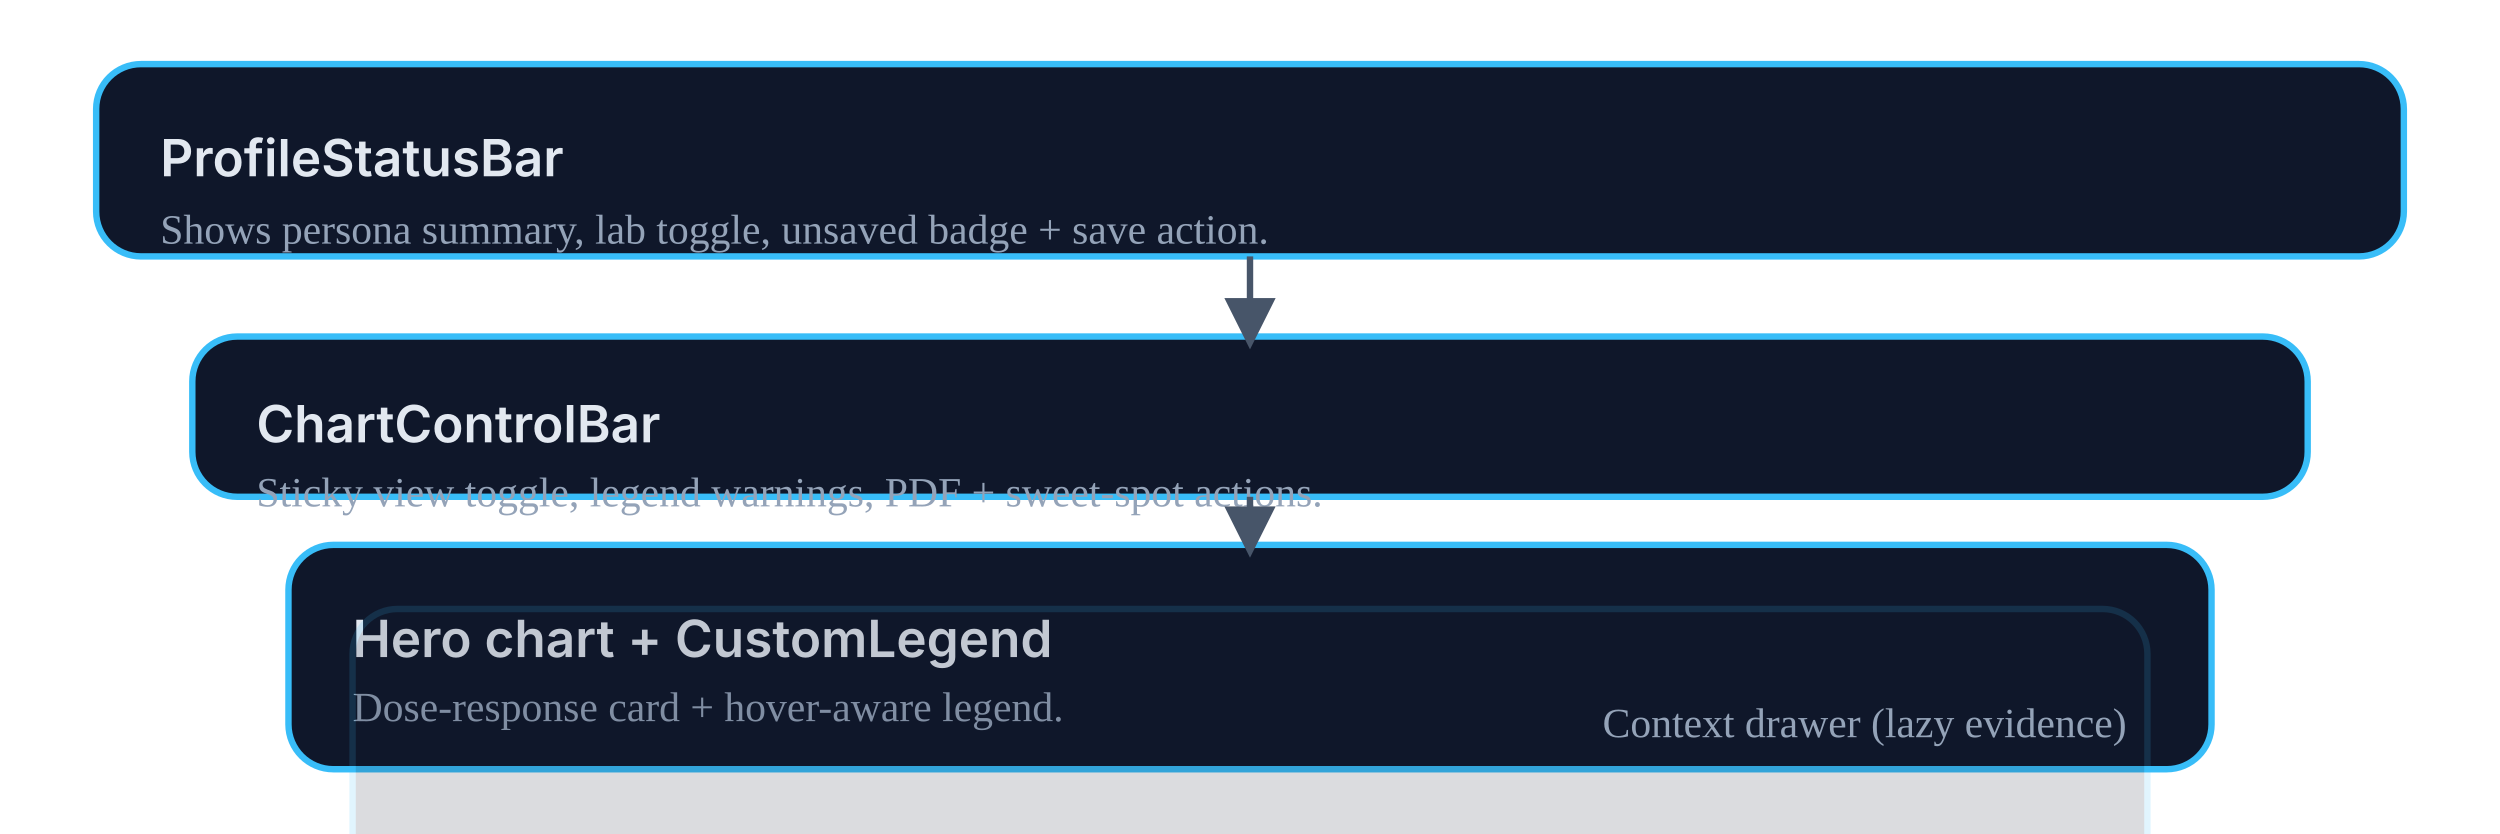
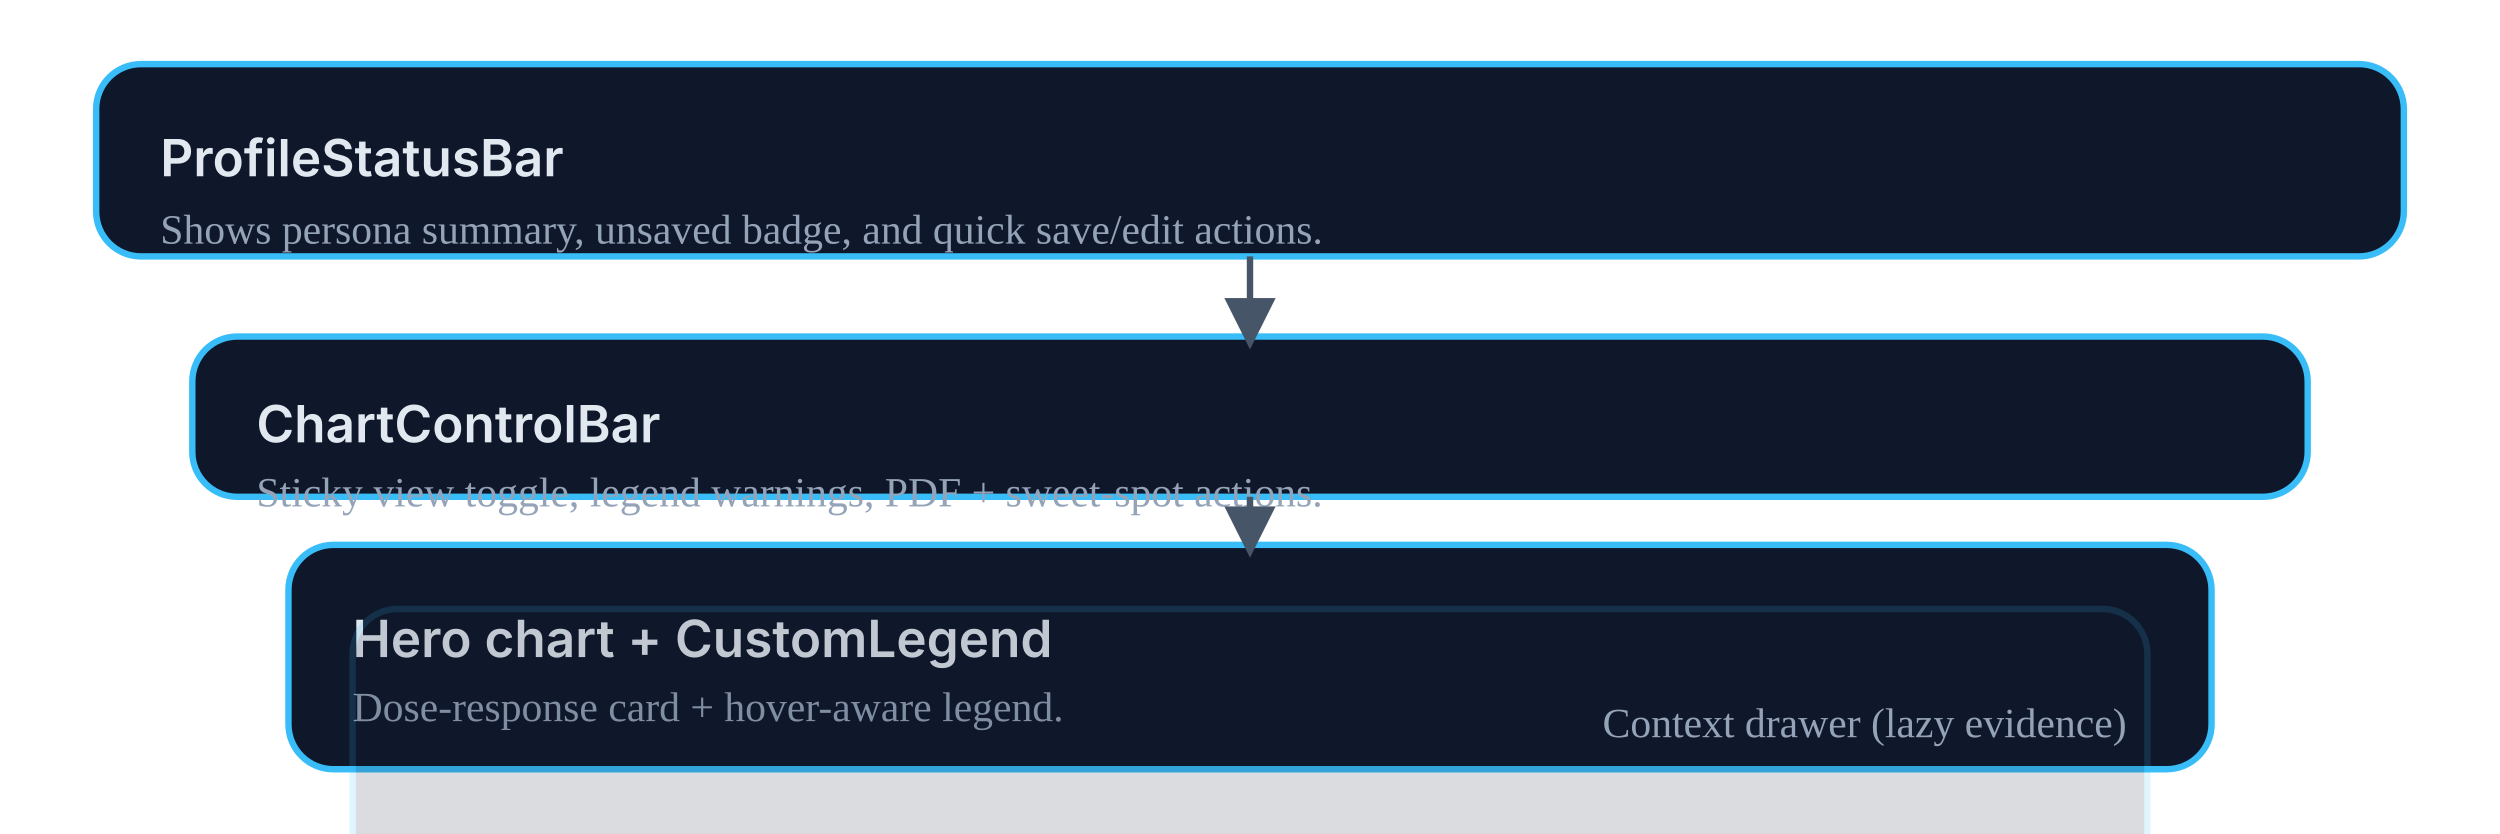
<svg xmlns="http://www.w3.org/2000/svg" width="780" height="260" viewBox="0 0 780 260" role="img" aria-labelledby="injectables-flow-title injectables-flow-desc">
  <style>
    .box { fill: #0f172a; stroke: #38bdf8; stroke-width: 2; rx: 14; }
    .label { fill: #e2e8f0; font-family: 'Inter', 'Segoe UI', sans-serif; font-size: 16px; font-weight: 600; }
    .sub { fill: #94a3b8; font-size: 13px; font-weight: 400; }
    .arrow { stroke: #475569; stroke-width: 2; marker-end: url(#arrowhead); }
  </style>
  <defs>
    <marker id="arrowhead" markerWidth="8" markerHeight="8" refX="6" refY="4" orient="auto">
      <polygon points="0 0, 8 4, 0 8" fill="#475569" />
    </marker>
  </defs>
  <rect class="box" x="30" y="20" width="720" height="60" />
  <text class="label" x="50" y="55">ProfileStatusBar</text>
-   <text class="sub" x="50" y="76">Shows persona summary, lab toggle, unsaved badge + save action.</text>
+   <text class="sub" x="50" y="76">Shows persona summary, unsaved badge, and quick save/edit actions.</text>
  <rect class="box" x="60" y="105" width="660" height="50" />
  <text class="label" x="80" y="138">ChartControlBar</text>
  <text class="sub" x="80" y="158">Sticky view toggle, legend warnings, PDF + sweet-spot actions.</text>
  <rect class="box" x="90" y="170" width="600" height="70" />
  <text class="label" x="110" y="205">Hero chart + CustomLegend</text>
  <text class="sub" x="110" y="225">Dose-response card + hover-aware legend.</text>
  <rect class="box" x="110" y="190" width="560" height="120" opacity="0.15" />
  <text class="sub" x="500" y="230">Context drawer (lazy evidence)</text>
  <line class="arrow" x1="390" y1="80" x2="390" y2="105" />
  <line class="arrow" x1="390" y1="155" x2="390" y2="170" />
</svg>
